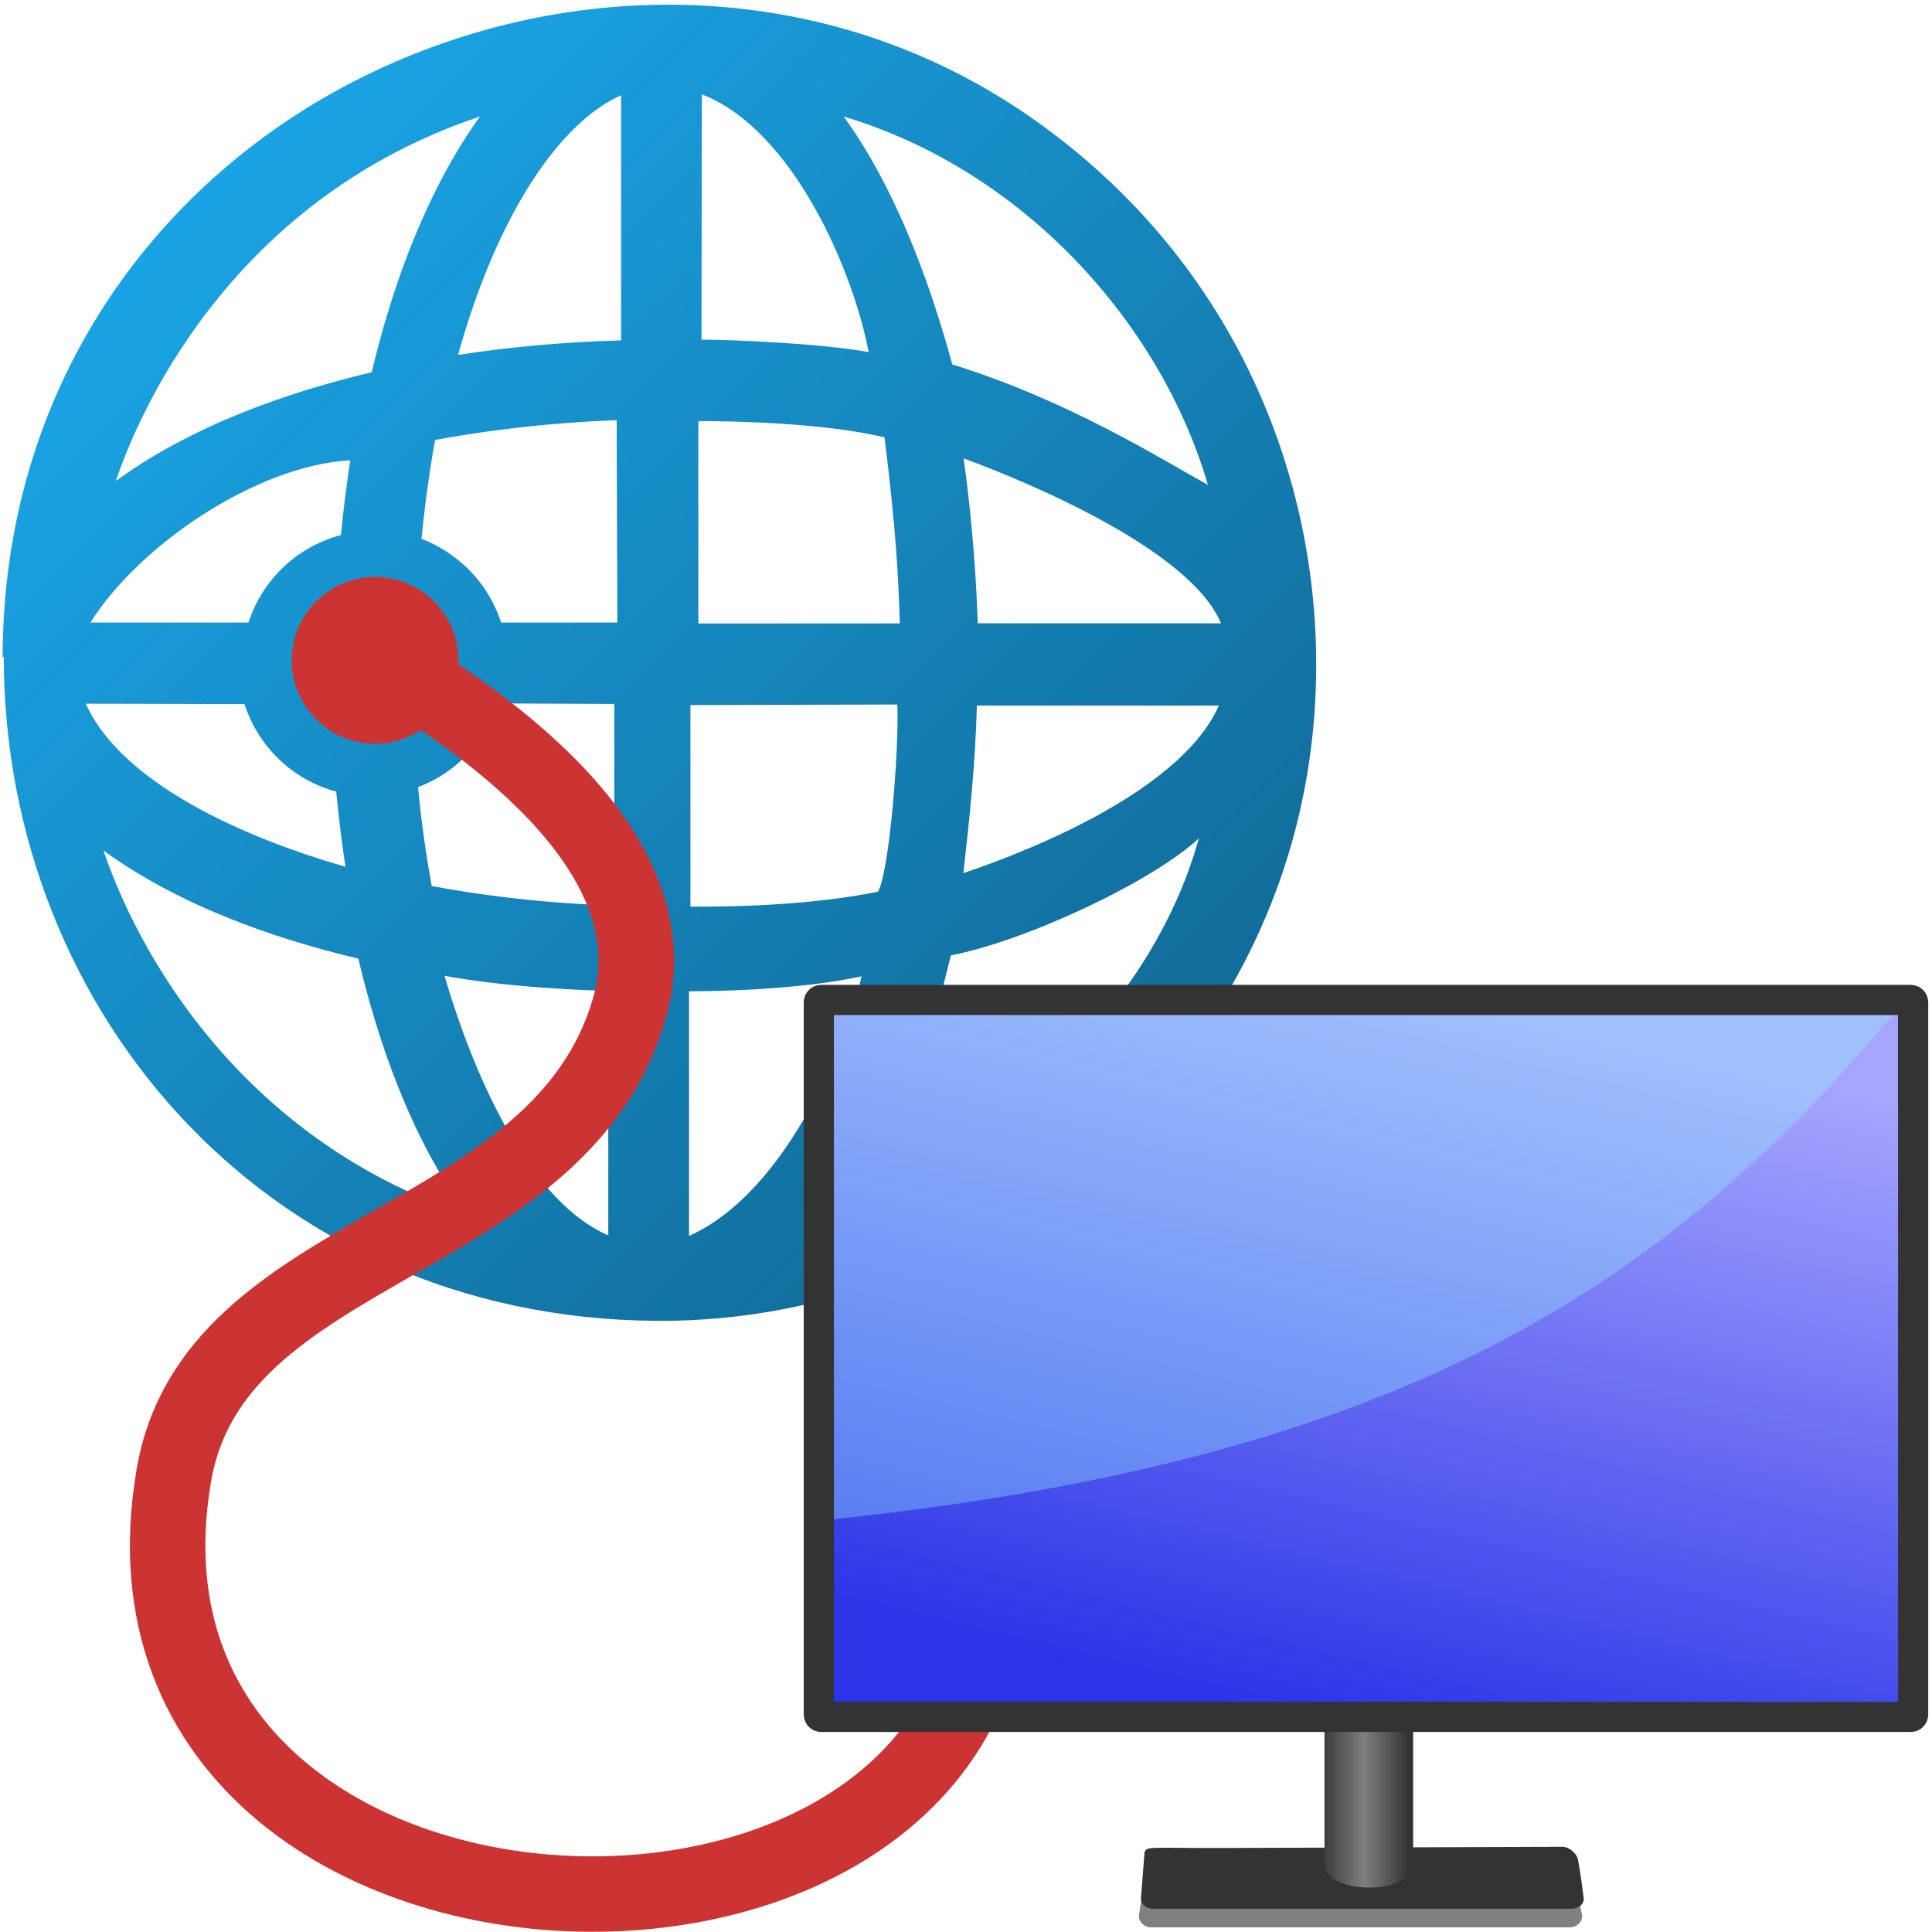
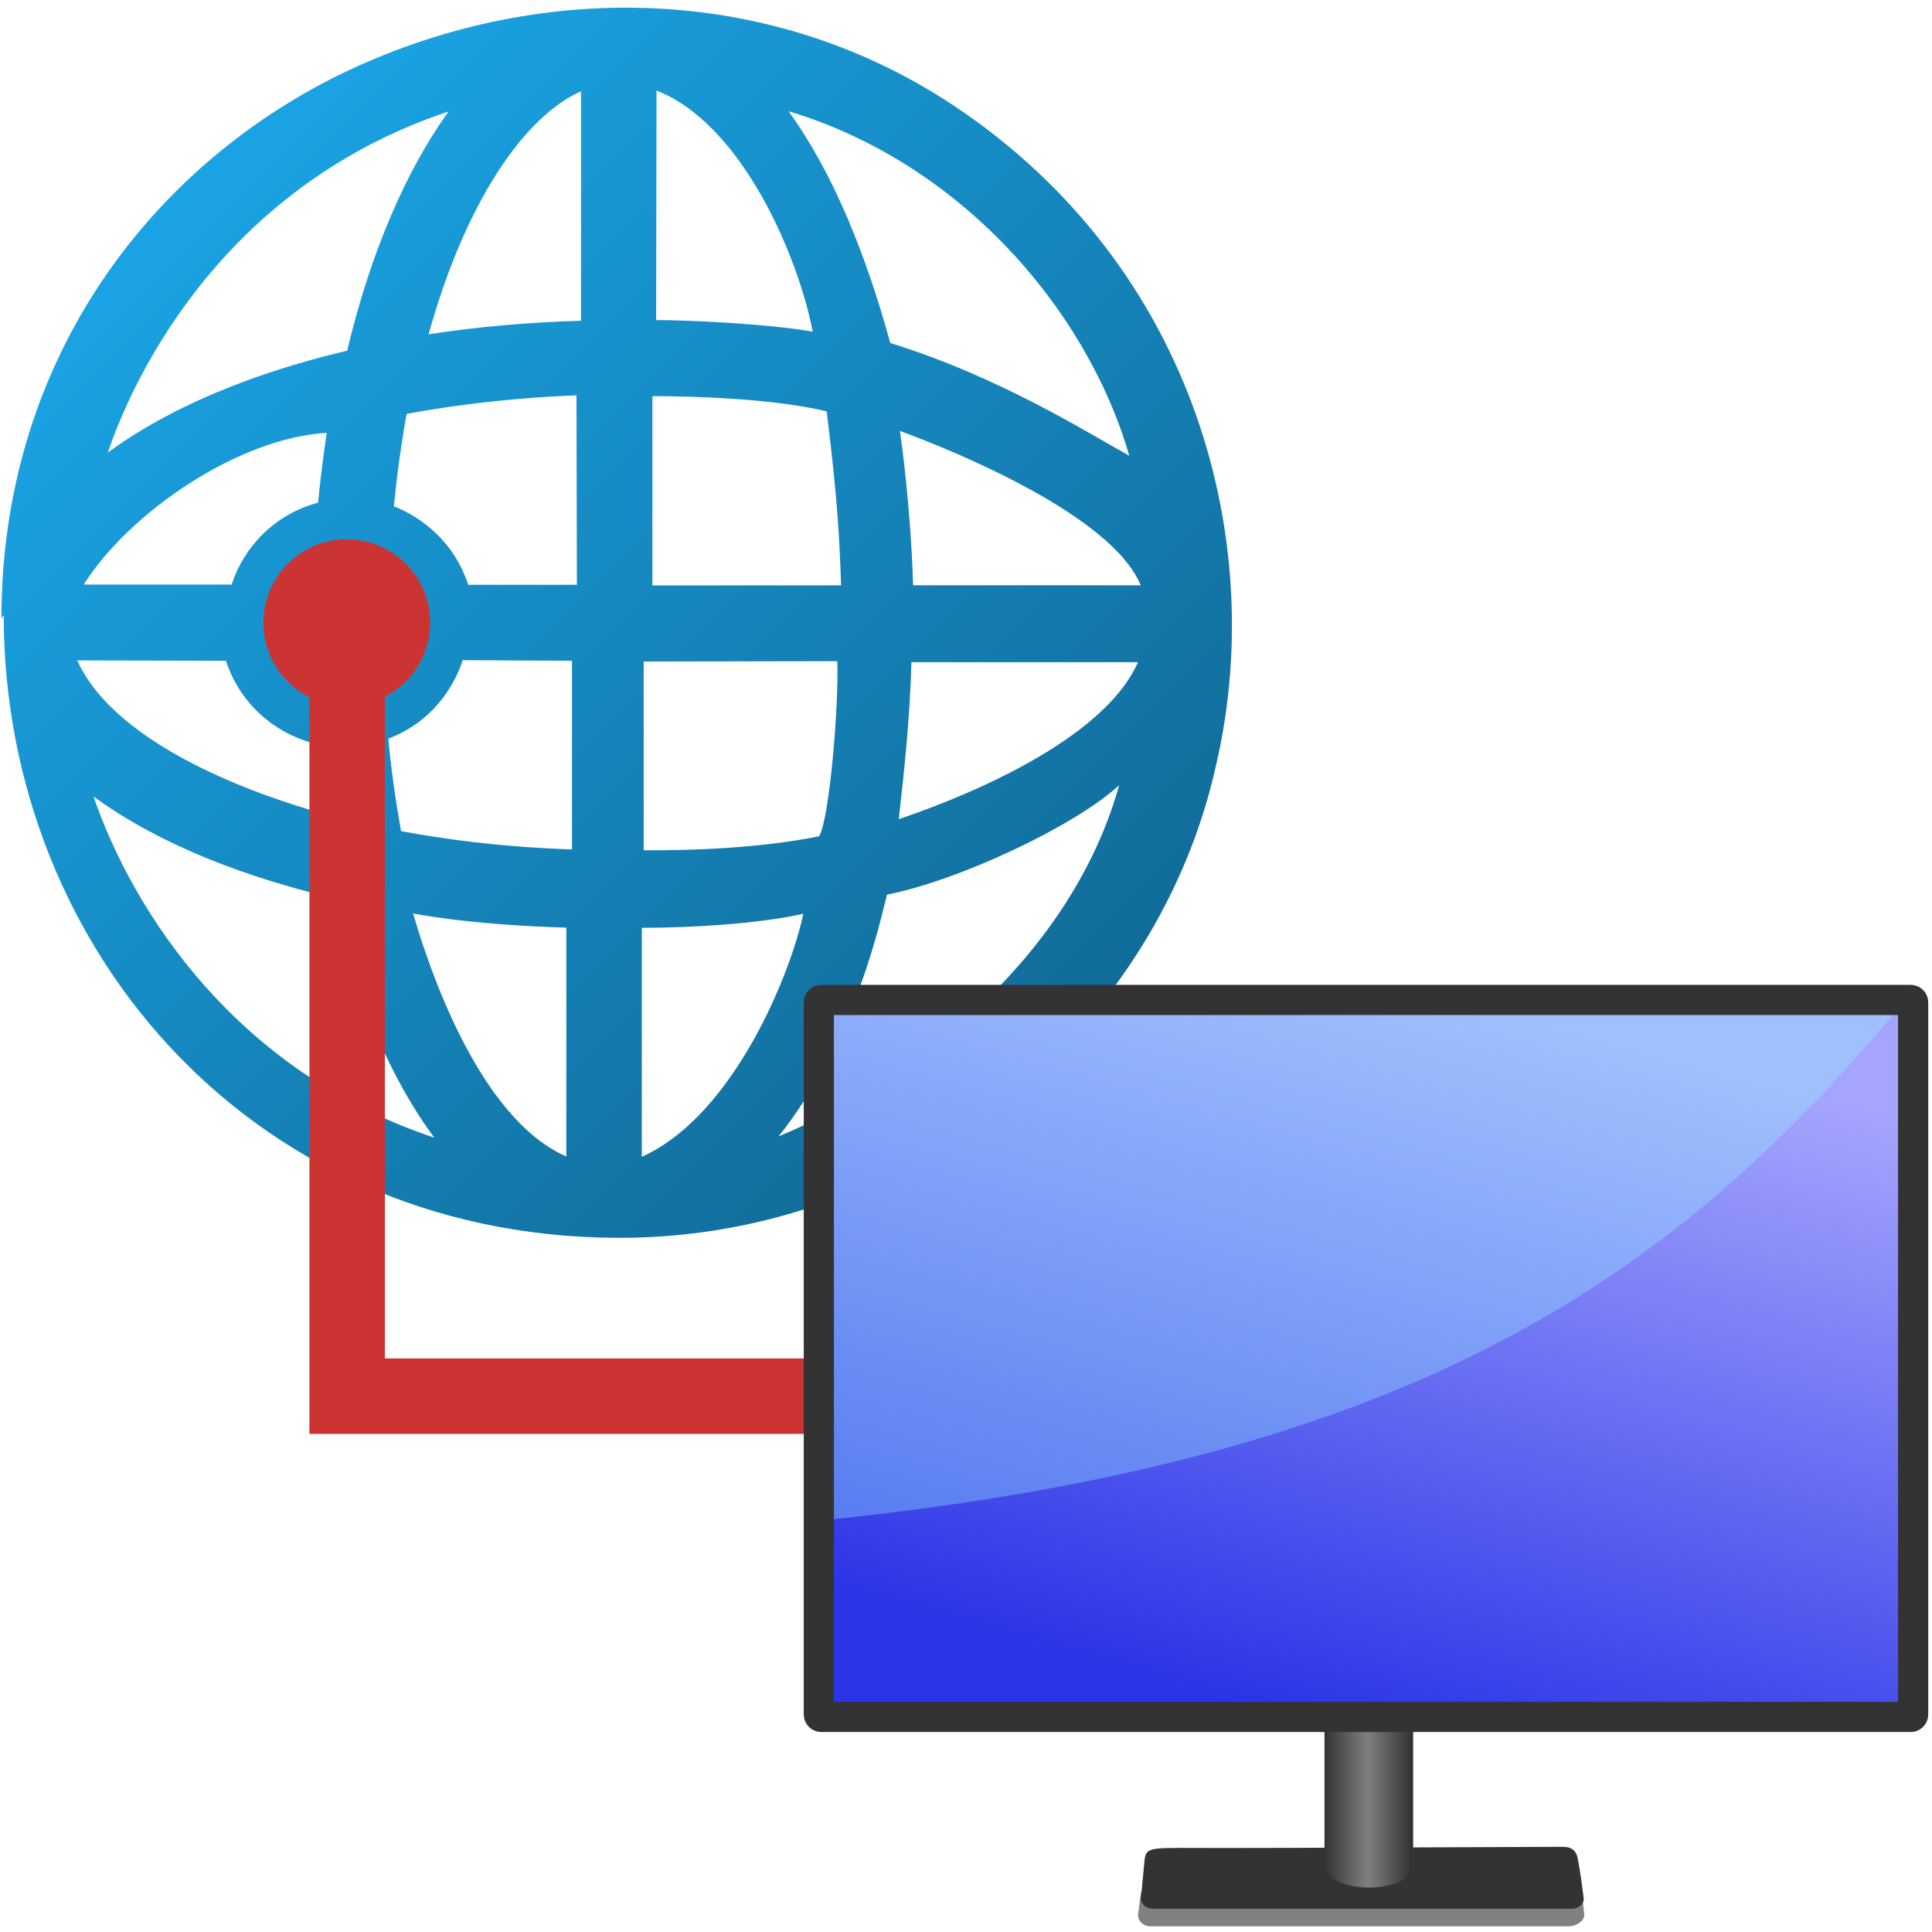
<svg xmlns="http://www.w3.org/2000/svg" width="512" height="512" version="1.1" viewBox="0 0 512 512">
  <defs>
-     <linearGradient id="a" x1="236" x2="277" y1="409" y2="409" gradientTransform="matrix(.575 0 0 .575 214 247)" gradientUnits="userSpaceOnUse">
+     <linearGradient id="a" x1="351" x2="374" y1="474" y2="474" gradientUnits="userSpaceOnUse">
      <stop style="stop-color:#333" offset="0" />
      <stop style="stop-color:#808080" offset=".5" />
      <stop style="stop-color:#333" offset="1" />
    </linearGradient>
-     <linearGradient id="b" x1="219" x2="298" y1="383" y2="53" gradientTransform="matrix(.575 0 0 .575 214 234)" gradientUnits="userSpaceOnUse">
+     <linearGradient id="b" x1="339" x2="392" y1="455" y2="265" gradientUnits="userSpaceOnUse">
      <stop style="stop-color:#2b34e7" offset="0" />
      <stop style="stop-color:#a5a5fd" offset="1" />
    </linearGradient>
-     <linearGradient id="c" x1="70.1" x2="435" y1="77.1" y2="442" gradientTransform="matrix(.682 0 0 .683 .317 .142)" gradientUnits="userSpaceOnUse">
+     <linearGradient id="c" x1="44.1" x2="278" y1="51.1" y2="285" gradientUnits="userSpaceOnUse">
      <stop style="stop-color:#1aa4e5" offset="0" />
      <stop style="stop-color:#116b98" offset="1" />
    </linearGradient>
  </defs>
-   <path d="m1 174c0 95 71.8 178 178 176 83.1-1.99 148-62.2 165-133 15.3-63.2-4.98-142-73.9-188-54.4-36.1-122-35.2-176-7.6-53.9 27.6-93.4 82.2-93.4 153zm185-149c24.3 9.45 40.2 47.1 44.2 68.3-12.7-2.27-35.7-3.29-44.3-3.29zm-21.4 65.2c-14.5 0.424-28.9 1.65-43.2 3.84 10.4-37.4 27-61.6 43.2-68.8zm-66.2 8.48c-34.7 8.22-55.9 20.1-67.7 28.8 5.18-15.5 28.9-74 96.5-96.6-8.41 11.6-20.4 32.9-28.7 67.8zm154-1.99c-6.77-24.8-16.1-48.3-28.8-65.8 47.8 14.3 84.1 55 96.5 97.6-12.2-6.73-37-22.4-67.7-31.9zm-88.8 68.3h-30.8c-4.75-14.5-16.3-20.4-21.1-22.2 1.36-14 3.35-24.8 3.62-26.2 22.3-4.13 41.7-5.01 48.1-5.24zm21.6-53.4c9.24 0 33.5 0.503 49.2 4.32 3.22 25.9 3.64 37 4.07 49.3-17.8 9e-3 -35.6 0.018-53.4 0.027 6.5e-4 -17.8 2e-3 -35.7 3e-3 -53.4l0.066 2e-3zm-92.4 10.4c-0.934 6.37-1.84 13.4-2.45 19.8-12.4 3.31-21.1 12.6-24.5 23.2h-41.9c13-20.6 44-41.6 68.8-43zm231 43.2c-21.6-2e-3 -43.2-3e-3 -64.7-6e-3 -0.698-22.6-3.42-41.5-3.73-43.7 15.7 5.75 60 23.9 68.2 43.7zm-161 21.4v53.4c-21-0.719-37.3-3.1-48.4-5.19-1.55-8.68-2.81-17.4-3.6-26.2 14.1-5.39 19.4-17.1 21.1-22.2 2.25 4e-3 22.8 0.154 30.9 0.154zm-98 0c3.81 11.8 13.2 20.2 24.3 23.2 0.652 6.63 1.44 13.3 2.44 19.9-15.3-4.34-57.5-18.2-68.8-43.2zm173 0.113c0.49 12.3-2.18 44.7-5.13 49.6-16.1 3.29-35.7 4.09-49.7 3.95v-53.4zm85.2 0.285c-10.8 24.5-57 40.8-67.7 44.4 1.62-14.3 3.14-28.6 3.59-44.4zm-102 135c22.7-28.3 29.4-63.2 31-68.8 20.3-3.96 53.4-19.6 65.7-31-13 46.9-55.9 82.7-97 99.7zm-126-67.8c4.9 20.7 13.6 47.2 28.9 67.8-55.9-18.6-85.2-63.7-96.5-96.6 19.7 14.3 44.2 23.1 67.7 28.7zm66.2 8.01v65.2c-25.1-11-39.2-54.5-43.4-68.8-9e-3 -0.035 15.3 3.21 43.4 4.01zm21.4 65.2c2e-3 -21.7 3e-3 -43.3 6e-3 -64.7 15 0 33.7-1.26 45.7-3.97-3.29 15.9-19.3 57-45.7 68.8z" fill="url(#c)" />
-   <path d="m258 384c44.4 156-237 156-212 7.45 10.2-62.7 103-60.1 121-125 11.5-42.1-41.3-76.8-67.1-92.2" style="fill:none;stroke-width:20;stroke:#cc3434" />
-   <ellipse cx="99.4" cy="175" rx="22.1" ry="22.1" fill="#cc3434" />
-   <path d="m304 498-1.46 9.56c-0.189 1.38 1.13 2.52 2.51 2.52h111c1.38 0 2.76-1.15 2.51-2.52l-2.05-10.1z" style="fill:#808080;stroke-width:1.38;stroke:#808080" />
-   <path d="m303 503c-0.173 1.22 1.13 2.22 2.53 2.22h111c1.4 0 2.76-1.01 2.53-2.22 0 0-0.841-6.83-1.53-10.2-0.243-1.21-2.01-2.75-3.4-2.75-35.5 0.122-71.3 0.258-89.8 0.311-18.3 0.052-20.4-0.455-20.4 0.74z" style="fill:#333;stroke-width:1.25;stroke:#333" />
+   <path d="m0.981 163c0 88.9 67.2 167 167 165 77.8-1.86 139-58.2 154-124 14.3-59.2-4.66-133-69.2-176-50.9-33.8-114-32.9-165-7.11-50.4 25.8-87.4 76.9-87.4 143zm173-139c22.7 8.84 37.6 44.1 41.4 63.9-11.9-2.12-33.4-3.08-41.5-3.08zm-20 61c-13.6 0.397-27 1.54-40.4 3.59 9.73-35 25.3-57.7 40.4-64.4zm-62 7.94c-32.5 7.69-52.3 18.8-63.4 27 4.85-14.5 27-69.3 90.3-90.4-7.87 10.9-19.1 30.8-26.9 63.5zm144-1.86c-6.34-23.2-15.1-45.2-27-61.6 44.7 13.4 78.7 51.5 90.3 91.3-11.4-6.3-34.6-21-63.4-29.9zm-83.1 63.9h-28.8c-4.45-13.6-15.3-19.1-19.7-20.8 1.27-13.1 3.14-23.2 3.39-24.5 20.9-3.87 39-4.69 45-4.9zm20.2-50c8.65 0 31.4 0.471 46 4.04 3.01 24.2 3.41 34.6 3.81 46.1-16.7 8e-3 -33.3 0.017-50 0.025 6e-4 -16.7 2e-3 -33.4 3e-3 -50l0.062 2e-3zm-86.5 9.73c-0.874 5.96-1.72 12.5-2.29 18.5-11.6 3.1-19.7 11.8-22.9 21.7h-39.2c12.2-19.3 41.2-38.9 64.4-40.2zm216 40.4c-20.2-2e-3 -40.4-3e-3 -60.6-6e-3 -0.653-21.2-3.2-38.8-3.49-40.9 14.7 5.38 56.2 22.4 63.8 40.9zm-151 20v50c-19.7-0.673-34.9-2.9-45.3-4.86-1.45-8.12-2.63-16.3-3.37-24.5 13.2-5.04 18.2-16 19.7-20.8 2.11 4e-3 21.3 0.144 28.9 0.144zm-91.7 0c3.57 11 12.4 18.9 22.7 21.7 0.61 6.21 1.35 12.4 2.28 18.6-14.3-4.06-53.8-17-64.4-40.4zm162 0.106c0.459 11.5-2.04 41.8-4.8 46.4-15.1 3.08-33.4 3.83-46.5 3.7v-50zm79.7 0.267c-10.1 22.9-53.3 38.2-63.4 41.6 1.52-13.4 2.94-26.8 3.36-41.6zm-95.5 126c21.2-26.5 27.5-59.2 29-64.4 19-3.71 50-18.3 61.5-29-12.2 43.9-52.3 77.4-90.8 93.3zm-118-63.5c4.59 19.4 12.7 44.2 27 63.5-52.3-17.4-79.7-59.6-90.3-90.4 18.4 13.4 41.4 21.6 63.4 26.9zm62 7.5v61c-23.5-10.3-36.7-51-40.6-64.4-8e-3 -0.033 14.3 3 40.6 3.75zm20 61c2e-3 -20.3 3e-3 -40.5 6e-3 -60.6 14 0 31.5-1.18 42.8-3.72-3.08 14.9-18.1 53.3-42.8 64.4z" fill="url(#c)" style="fill:url(#c)" />
+   <path d="m258 370h-166v-198" style="fill:none;stroke-width:20;stroke:#cc3434" />
+   <circle cx="91.9" cy="165" r="22.1" fill="#cc3434" />
+   <path d="m303 502-0.702 5.28c-0.189 1.38 1.13 2.52 2.51 2.52h111c1.38 0 3.58-1.15 3.33-2.52l-0.607-5.61z" style="fill:#808080;stroke-width:1.38;stroke:#808080" />
+   <path d="m303 503c-0.173 1.22 1.13 2.22 2.53 2.22h111c1.4 0 2.76-1.01 2.53-2.22 0 0-0.841-6.83-1.53-10.2-0.243-1.21-0.599-2.75-3.4-2.75-35.5 0.122-71.3 0.311-89.8 0.311-19.9 0-20-0.49-20.4 2.74z" style="fill:#333;stroke-width:1.25;stroke:#333" />
  <path d="m351 455h23.5v38.9c0 8.53-23.5 8.37-23.5 0z" fill="url(#a)" />
  <path d="m217 265h288v190h-288z" fill="url(#b)" />
  <path d="m217 265h288c-60.5 72.9-129 122-288 138z" style="fill-opacity:.35;fill:#97f0ff" />
  <rect x="217" y="265" width="290" height="190" rx=".625" ry=".625" style="fill:none;stroke-width:8;stroke:#333" />
</svg>
